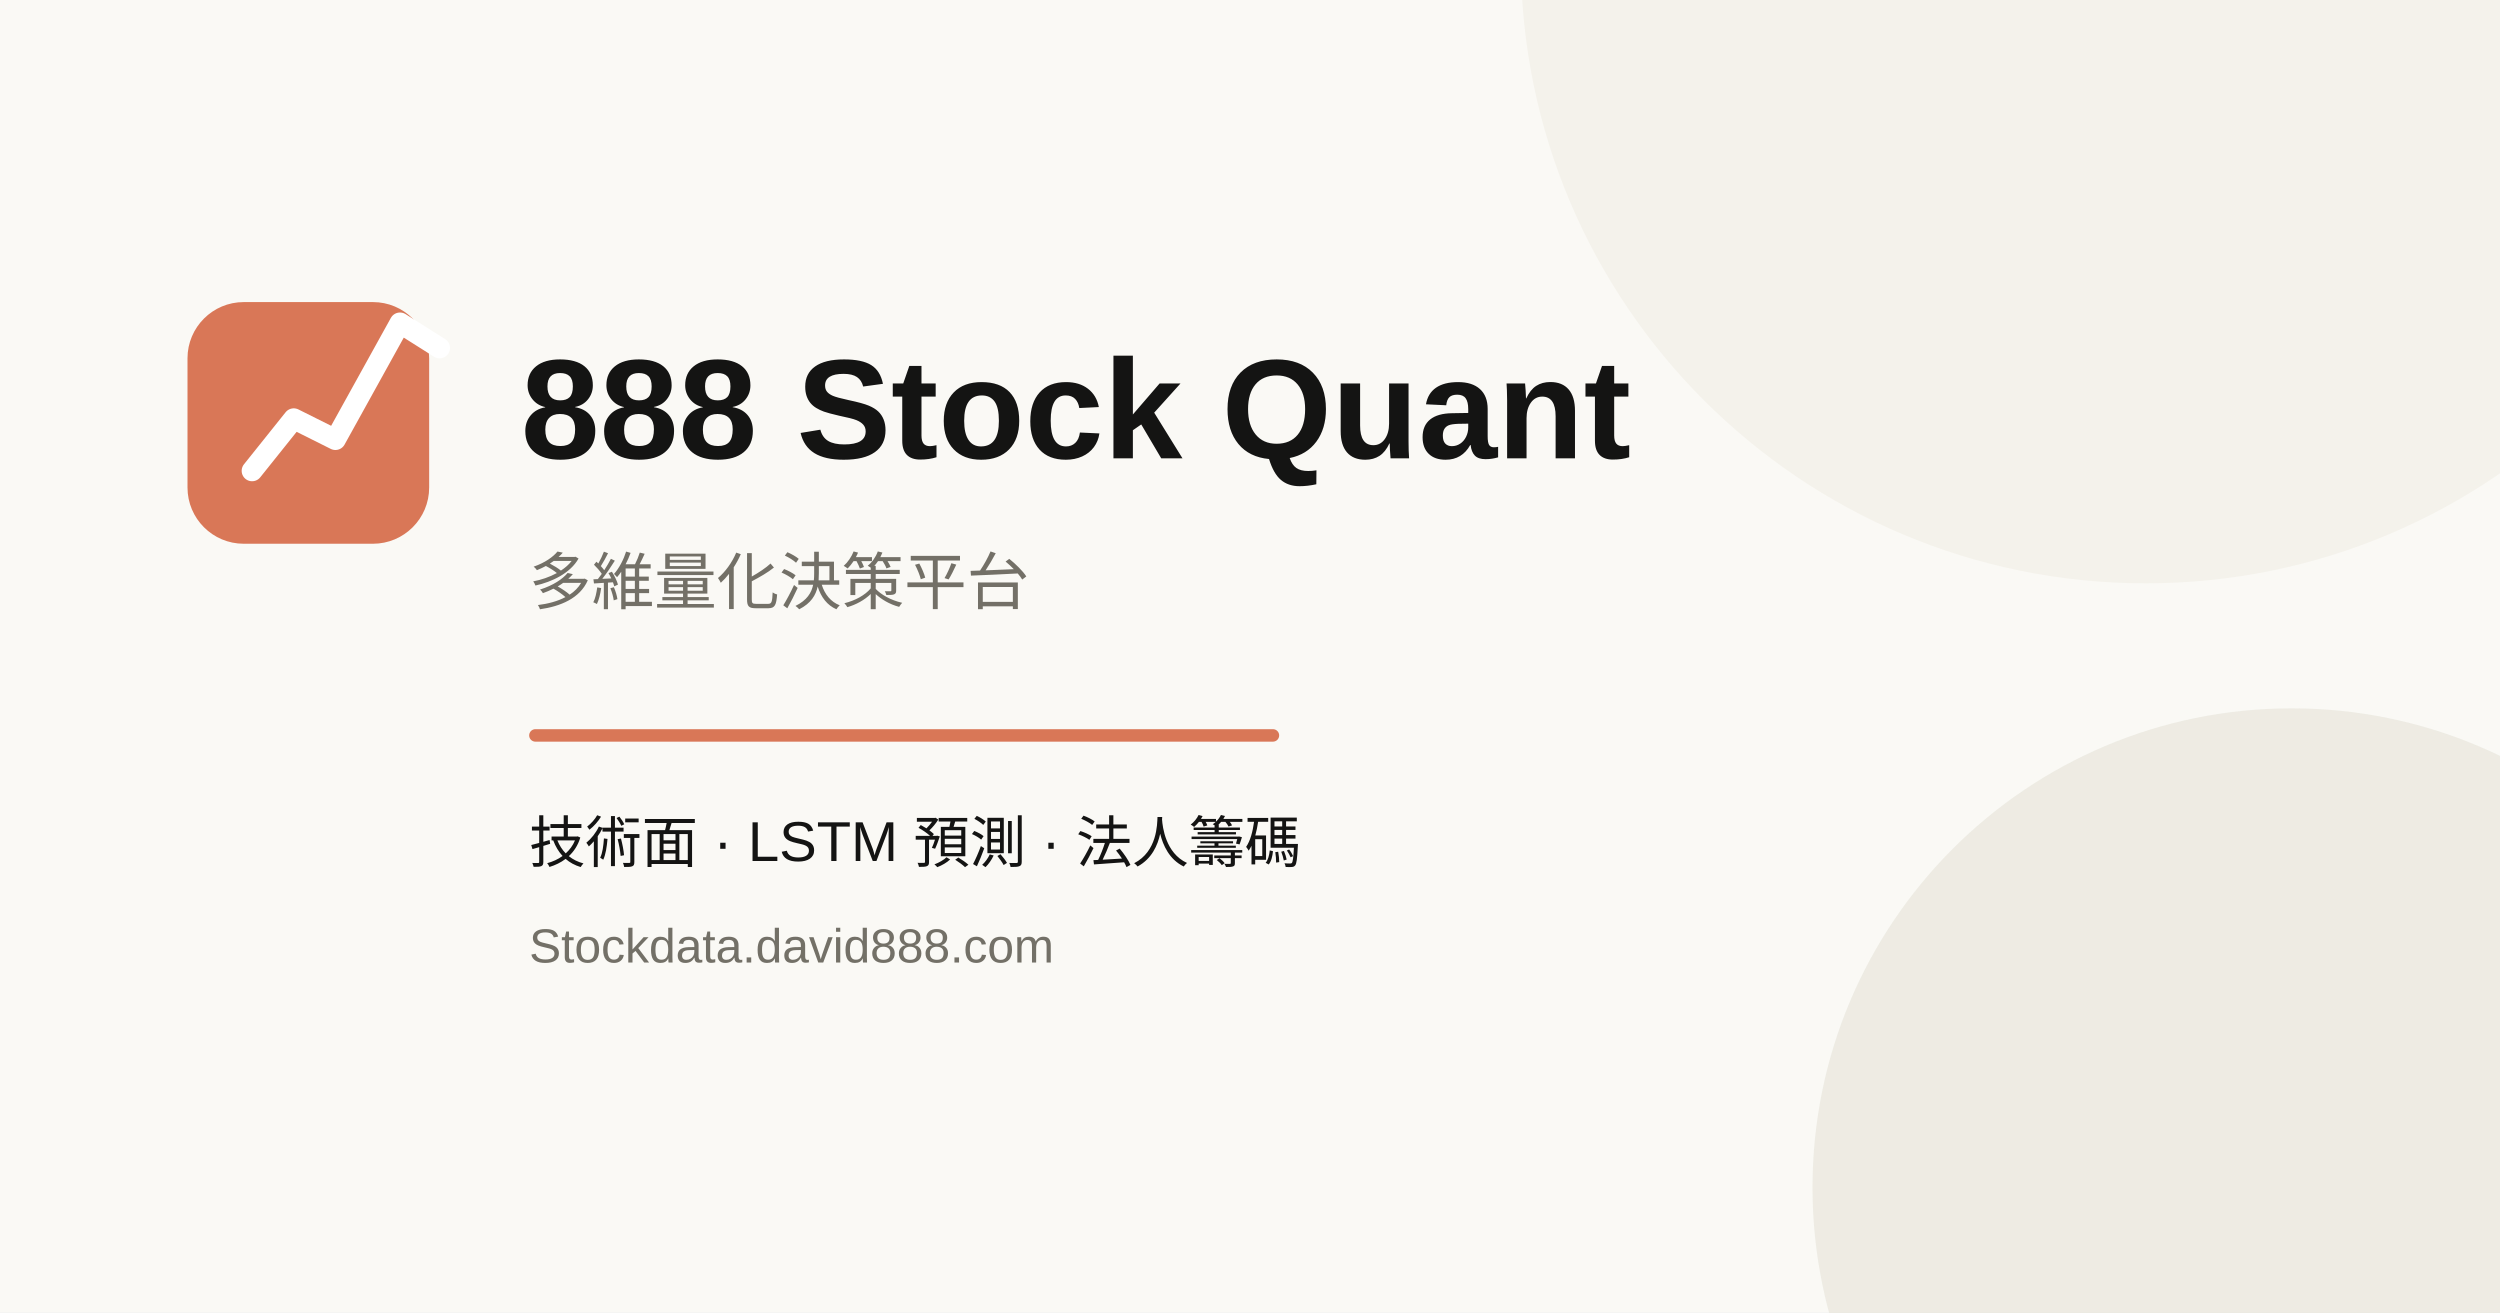
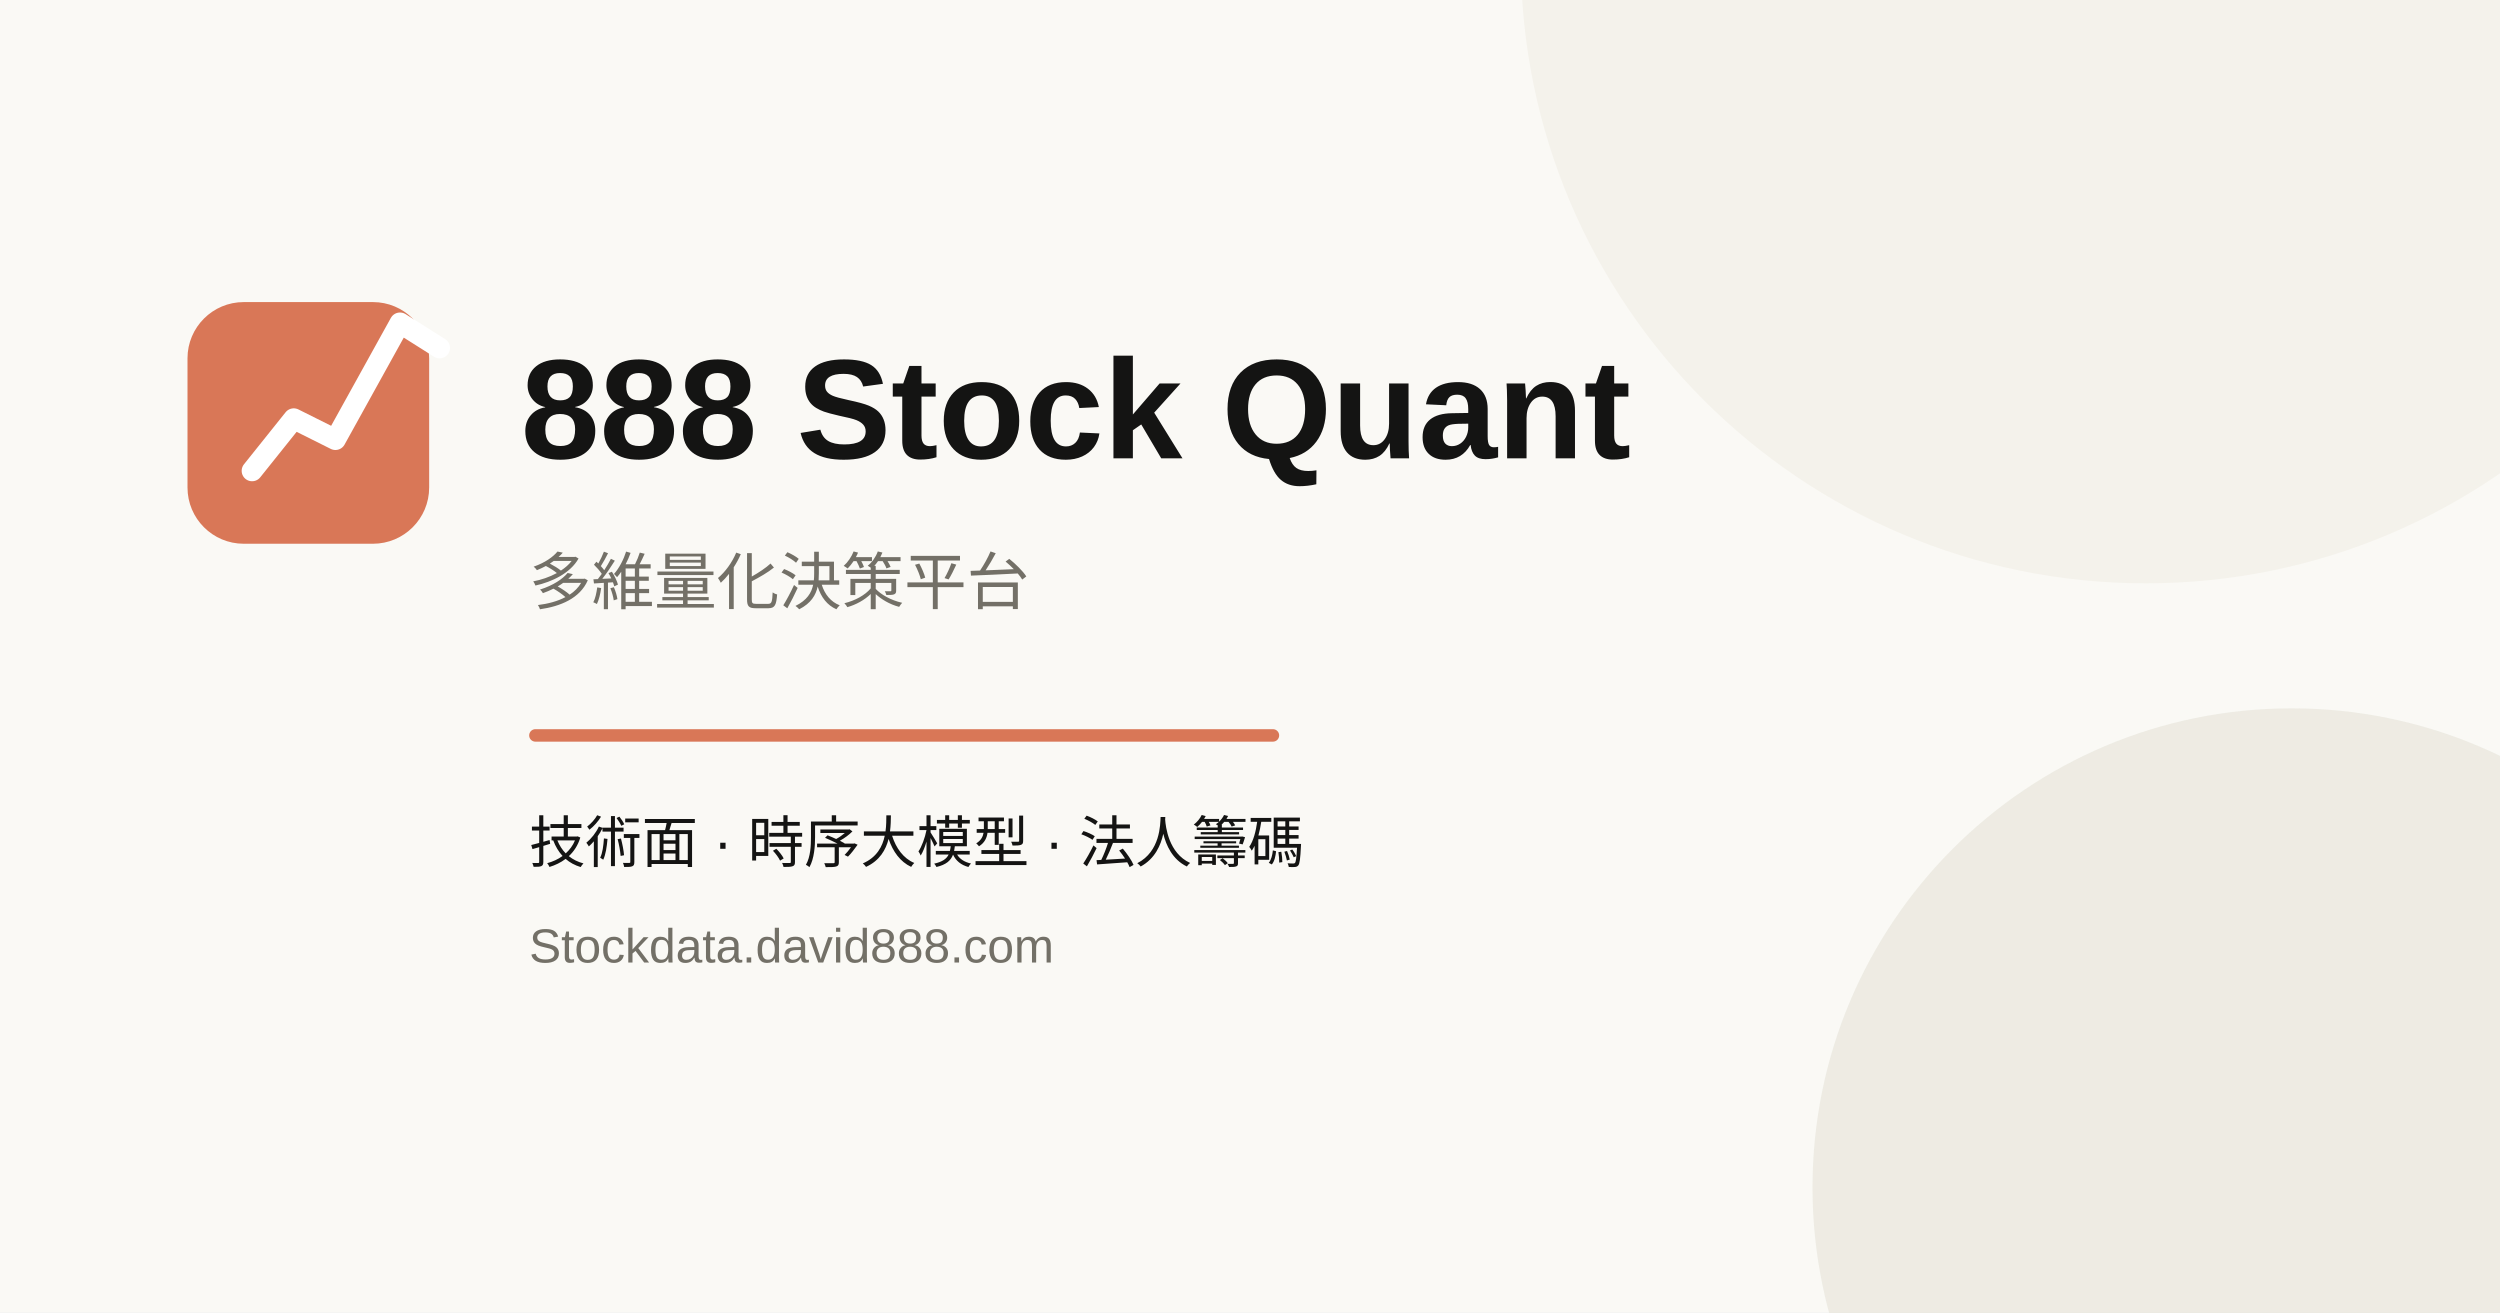
<svg xmlns="http://www.w3.org/2000/svg" width="1200" height="630" viewBox="0 0 1200 630" role="img" aria-labelledby="title desc">
  <rect width="1200" height="630" fill="#FAF9F5" />
  <circle cx="1030" cy="-20" r="300" fill="#F4F2EB" />
  <circle cx="1100" cy="570" r="230" fill="#E8E6DC" opacity=".7" />
  <rect x="90" y="145" width="116" height="116" rx="27" fill="#D97757" />
  <path d="M121 226l20-25 20 10 31-56 19 12" fill="none" stroke="#fff" stroke-width="10" stroke-linecap="round" stroke-linejoin="round" />
  <text x="250" y="220" fill="#141413" font-family="Arial, sans-serif" font-size="68" font-weight="800">888 Stock Quant</text>
  <text x="254" y="290" fill="#737067" font-family="Arial, sans-serif" font-size="30">多維量化決策平台</text>
  <rect x="254" y="350" width="360" height="6" rx="3" fill="#D97757" />
-   <text x="254" y="414" fill="#141413" font-family="Arial, sans-serif" font-size="27">技術面 · LSTM 預測 · 法人籌碼</text>
+   <text x="254" y="414" fill="#141413" font-family="Arial, sans-serif" font-size="27">技術面 · 時序大模型 · 法人籌碼</text>
  <text x="254" y="462" fill="#737067" font-family="Arial, sans-serif" font-size="23">Stockdata.david888.com</text>
</svg>
